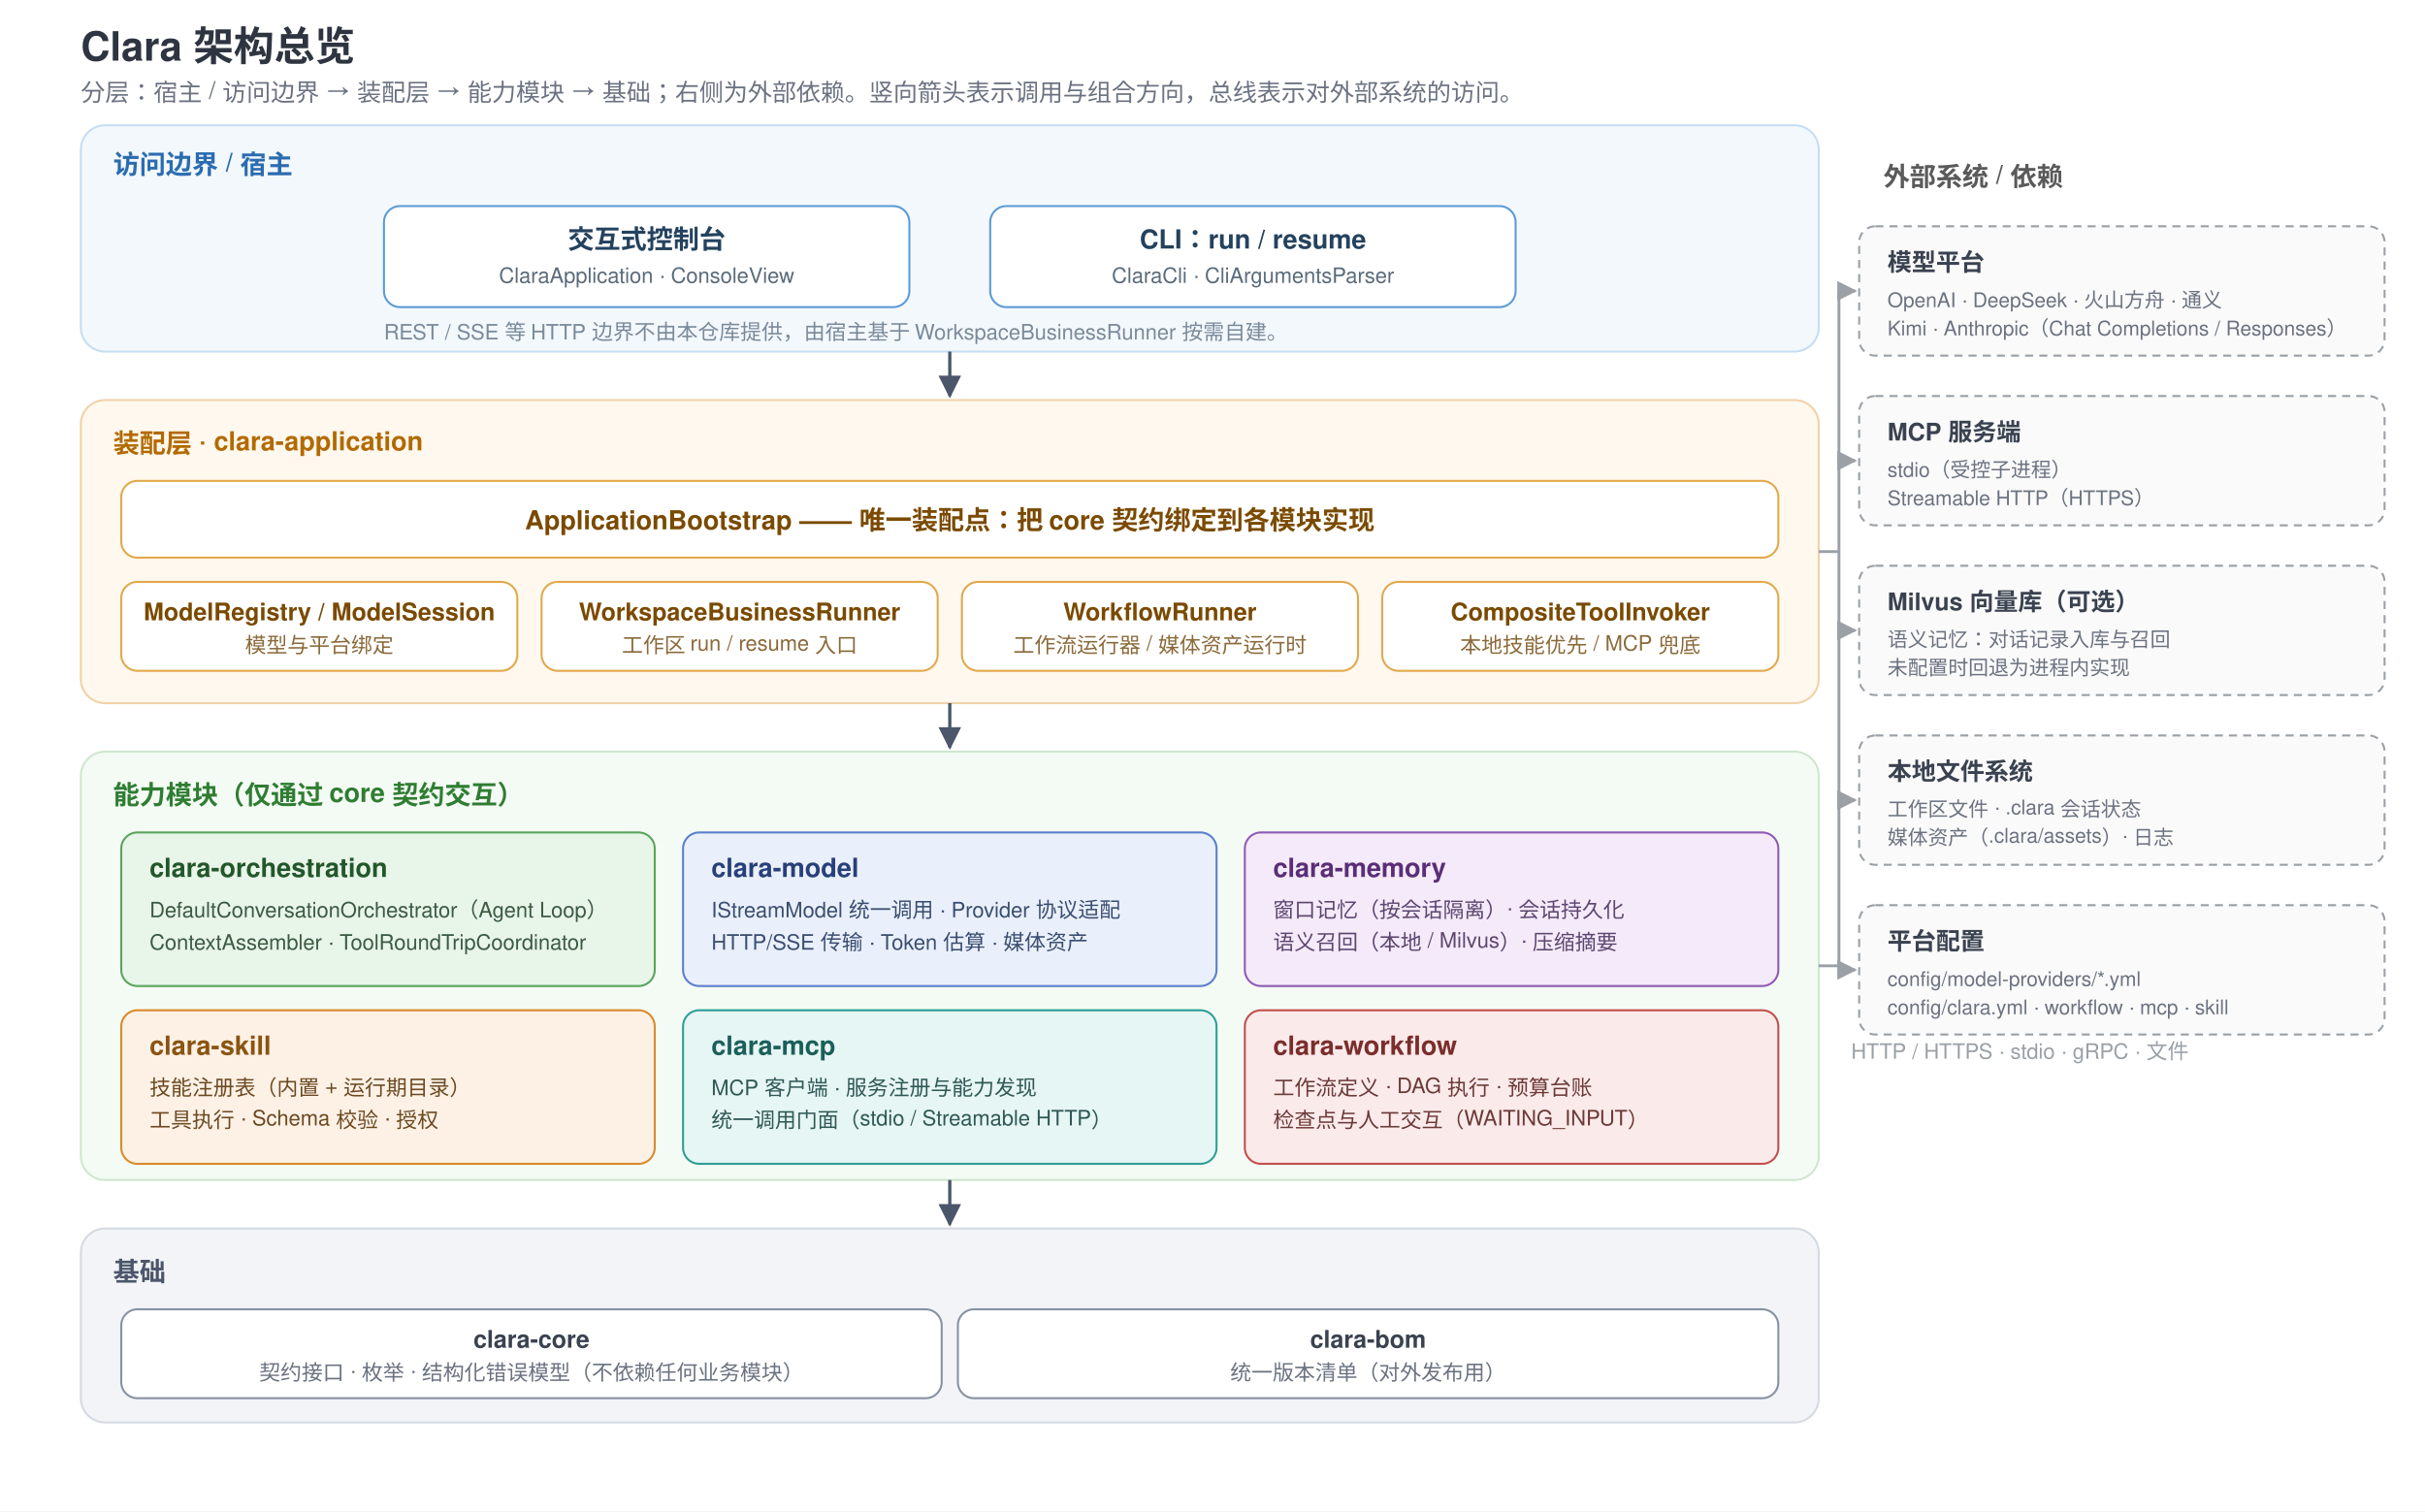
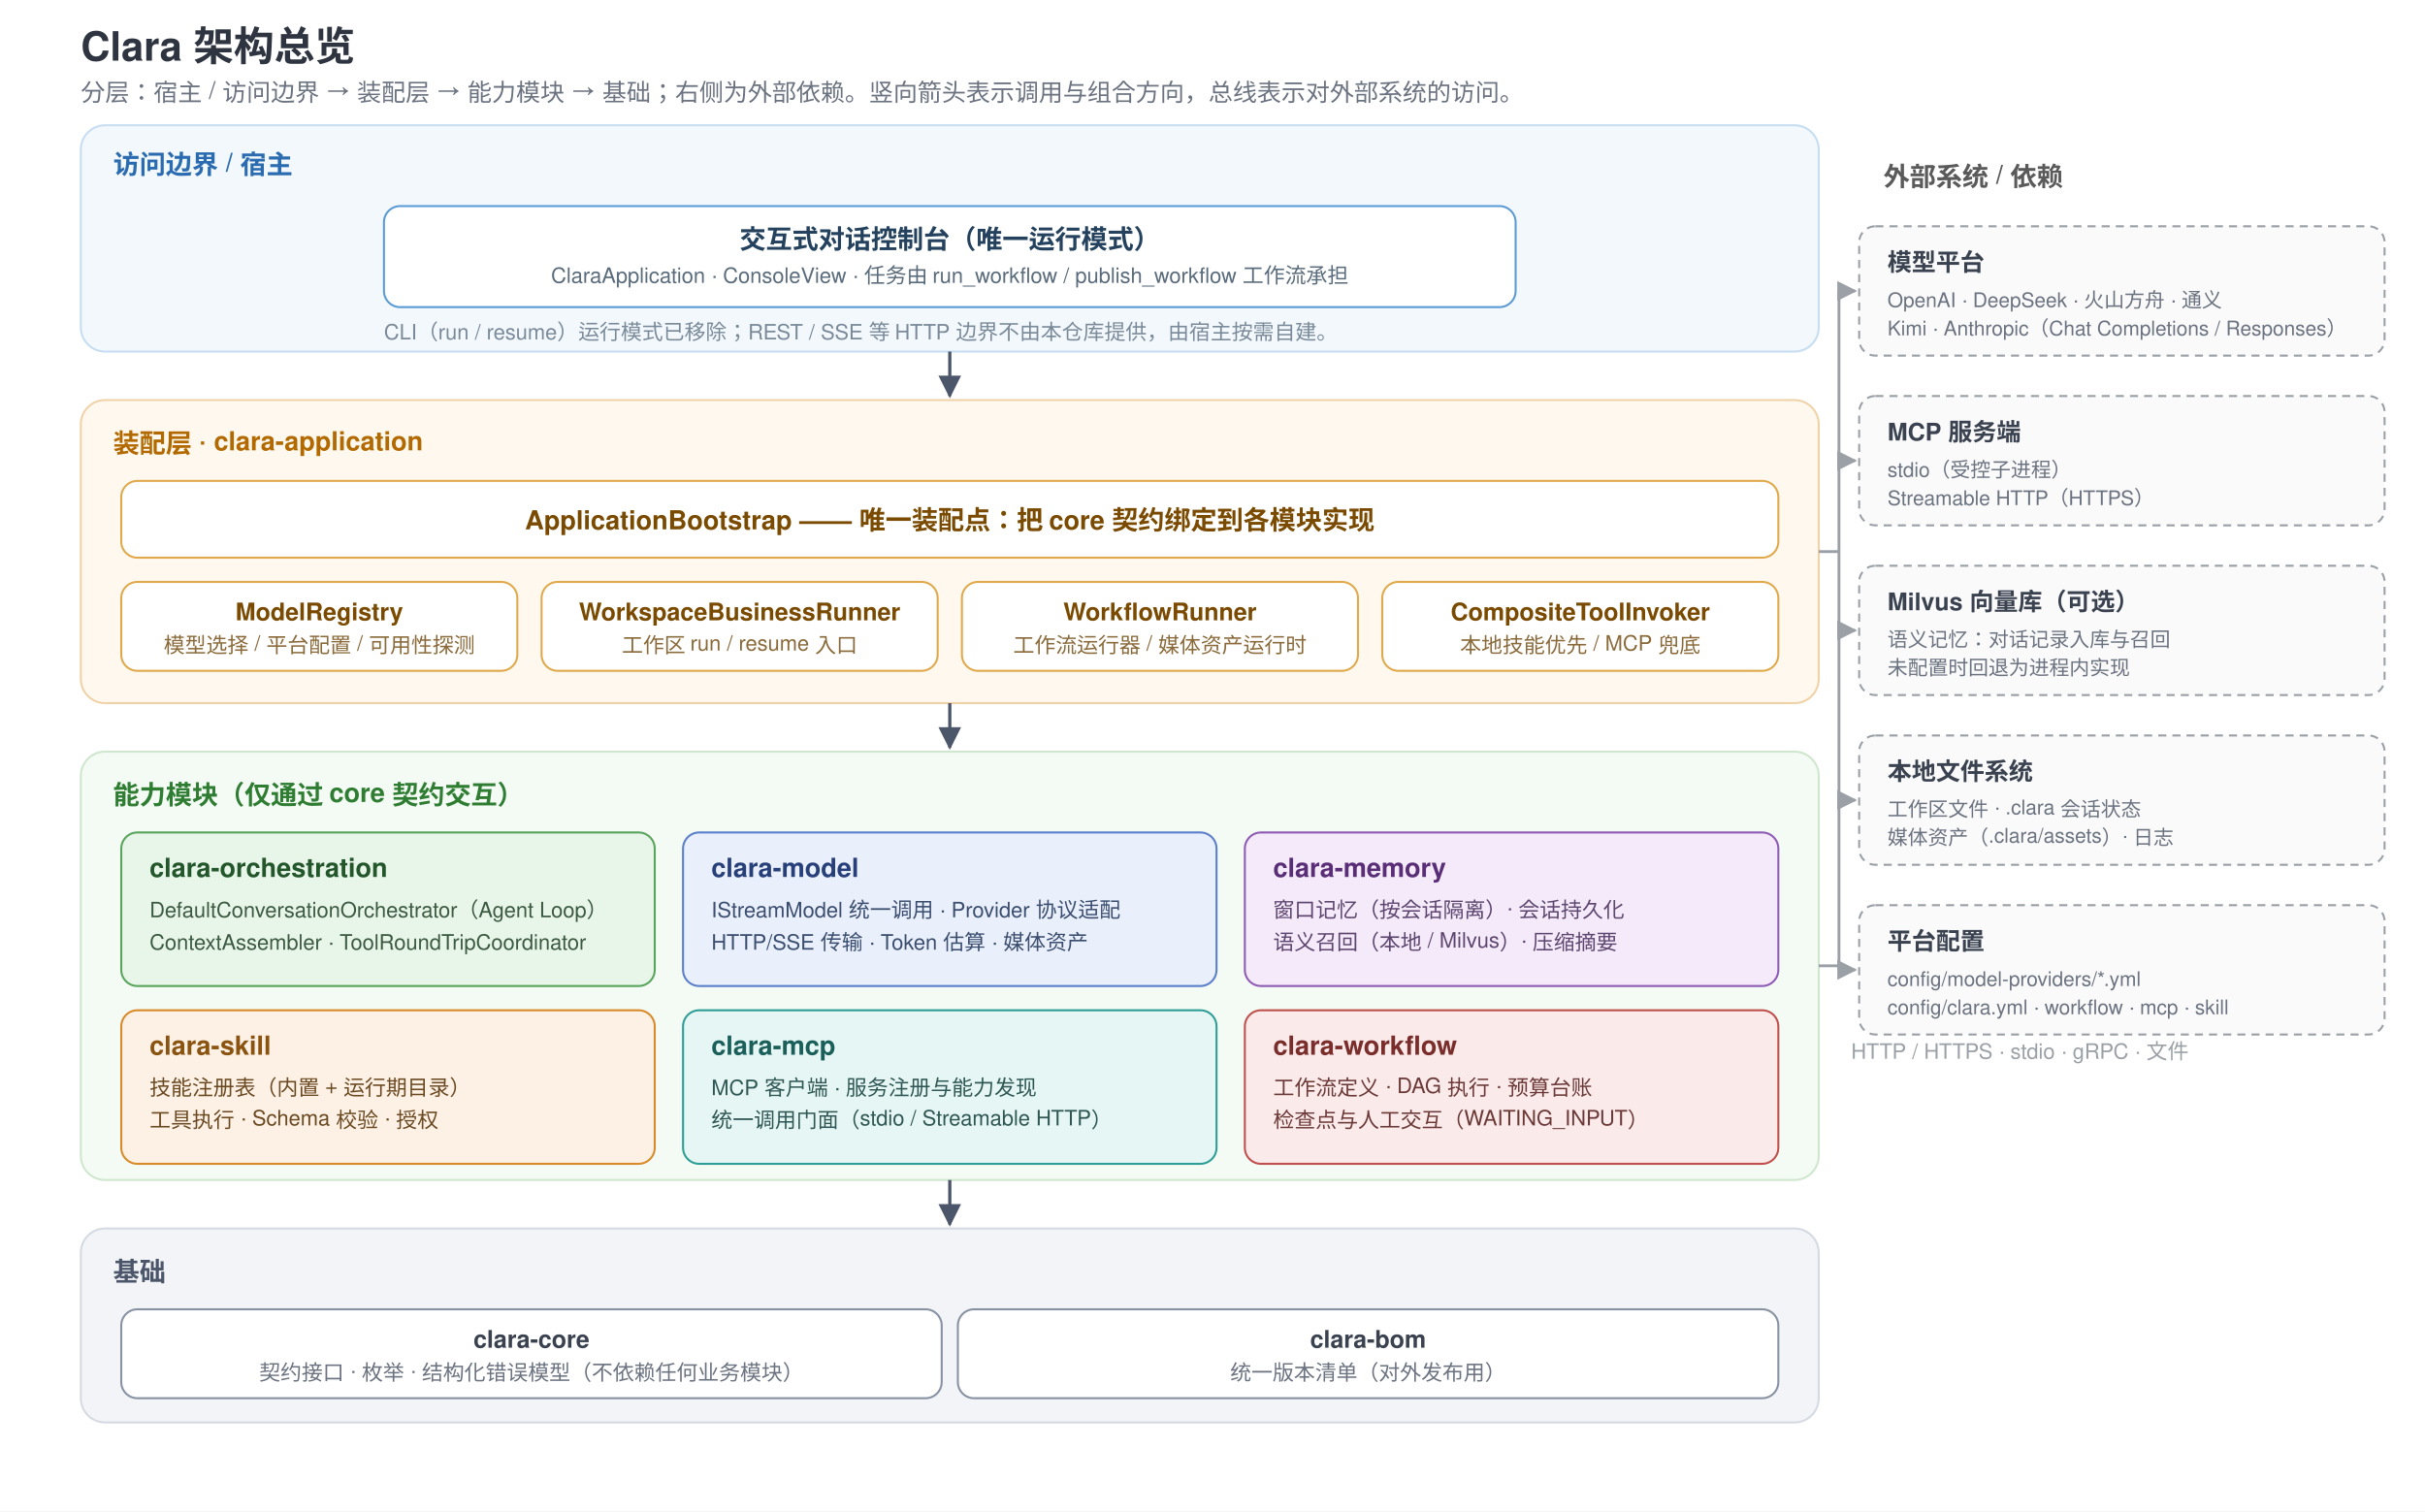
<svg xmlns="http://www.w3.org/2000/svg" viewBox="0 0 1200 748" width="1200" height="748" font-family="'Segoe UI',Helvetica,Arial,sans-serif">
  <defs>
    <marker id="ar" viewBox="0 0 10 10" refX="9" refY="5" markerWidth="7" markerHeight="7" orient="auto-start-reverse">
      <path d="M0,0 L10,5 L0,10 z" fill="#4C566A" />
    </marker>
    <marker id="arG" viewBox="0 0 10 10" refX="9" refY="5" markerWidth="7" markerHeight="7" orient="auto-start-reverse">
      <path d="M0,0 L10,5 L0,10 z" fill="#9AA0A6" />
    </marker>
  </defs>
  <rect x="0" y="0" width="1200" height="748" fill="#FFFFFF" />
  <text x="40" y="30" font-size="20" font-weight="700" fill="#2E3440">Clara 架构总览</text>
  <text x="40" y="50" font-size="12" fill="#6B7280">分层：宿主 / 访问边界 → 装配层 → 能力模块 → 基础；右侧为外部依赖。竖向箭头表示调用与组合方向，总线表示对外部系统的访问。</text>
  <rect x="40" y="62" width="860" height="112" rx="12" fill="#F3F8FD" stroke="#C6DDF2" />
  <text x="56" y="86" font-size="13" font-weight="700" fill="#2B6CB0">访问边界 / 宿主</text>
-   <rect x="190" y="102" width="260" height="50" rx="8" fill="#FFFFFF" stroke="#5B9BD5" />
-   <text x="320" y="123" font-size="13" font-weight="700" fill="#24425E" text-anchor="middle">交互式控制台</text>
-   <text x="320" y="140" font-size="10.5" fill="#5A6B7B" text-anchor="middle">ClaraApplication · ConsoleView</text>
-   <rect x="490" y="102" width="260" height="50" rx="8" fill="#FFFFFF" stroke="#5B9BD5" />
-   <text x="620" y="123" font-size="13" font-weight="700" fill="#24425E" text-anchor="middle">CLI：run / resume</text>
-   <text x="620" y="140" font-size="10.5" fill="#5A6B7B" text-anchor="middle">ClaraCli · CliArgumentsParser</text>
-   <text x="190" y="168" font-size="10.5" fill="#7A8A99">REST / SSE 等 HTTP 边界不由本仓库提供，由宿主基于 WorkspaceBusinessRunner 按需自建。</text>
+   <rect x="190" y="102" width="560" height="50" rx="8" fill="#FFFFFF" stroke="#5B9BD5" />
+   <text x="470" y="123" font-size="13" font-weight="700" fill="#24425E" text-anchor="middle">交互式对话控制台（唯一运行模式）</text>
+   <text x="470" y="140" font-size="10.5" fill="#5A6B7B" text-anchor="middle">ClaraApplication · ConsoleView · 任务由 run_workflow / publish_workflow 工作流承担</text>
+   <text x="190" y="168" font-size="10.5" fill="#7A8A99">CLI（run / resume）运行模式已移除；REST / SSE 等 HTTP 边界不由本仓库提供，由宿主按需自建。</text>
  <line x1="470" y1="174" x2="470" y2="196" stroke="#4C566A" stroke-width="1.6" marker-end="url(#ar)" />
  <rect x="40" y="198" width="860" height="150" rx="12" fill="#FFF8EE" stroke="#F0D2A8" />
  <text x="56" y="224" font-size="13" font-weight="700" fill="#B26A00">装配层 · clara-application</text>
  <rect x="60" y="238" width="820" height="38" rx="8" fill="#FFFFFF" stroke="#E0A94C" />
  <text x="470" y="262" font-size="13" font-weight="700" fill="#7A4A00" text-anchor="middle">ApplicationBootstrap —— 唯一装配点：把 core 契约绑定到各模块实现</text>
  <rect x="60" y="288" width="196" height="44" rx="8" fill="#FFFFFF" stroke="#E0A94C" />
-   <text x="158" y="307" font-size="12" font-weight="700" fill="#7A4A00" text-anchor="middle">ModelRegistry / ModelSession</text>
-   <text x="158" y="323" font-size="10.5" fill="#8A6A3A" text-anchor="middle">模型与平台绑定</text>
+   <text x="158" y="307" font-size="12" font-weight="700" fill="#7A4A00" text-anchor="middle">ModelRegistry</text>
+   <text x="158" y="323" font-size="10.5" fill="#8A6A3A" text-anchor="middle">模型选择 / 平台配置 / 可用性探测</text>
  <rect x="268" y="288" width="196" height="44" rx="8" fill="#FFFFFF" stroke="#E0A94C" />
  <text x="366" y="307" font-size="12" font-weight="700" fill="#7A4A00" text-anchor="middle">WorkspaceBusinessRunner</text>
  <text x="366" y="323" font-size="10.5" fill="#8A6A3A" text-anchor="middle">工作区 run / resume 入口</text>
  <rect x="476" y="288" width="196" height="44" rx="8" fill="#FFFFFF" stroke="#E0A94C" />
  <text x="574" y="307" font-size="12" font-weight="700" fill="#7A4A00" text-anchor="middle">WorkflowRunner</text>
  <text x="574" y="323" font-size="10.5" fill="#8A6A3A" text-anchor="middle">工作流运行器 / 媒体资产运行时</text>
  <rect x="684" y="288" width="196" height="44" rx="8" fill="#FFFFFF" stroke="#E0A94C" />
  <text x="782" y="307" font-size="12" font-weight="700" fill="#7A4A00" text-anchor="middle">CompositeToolInvoker</text>
  <text x="782" y="323" font-size="10.5" fill="#8A6A3A" text-anchor="middle">本地技能优先 / MCP 兜底</text>
  <line x1="470" y1="348" x2="470" y2="370" stroke="#4C566A" stroke-width="1.6" marker-end="url(#ar)" />
  <rect x="40" y="372" width="860" height="212" rx="12" fill="#F4FBF4" stroke="#CFE6CF" />
  <text x="56" y="398" font-size="13" font-weight="700" fill="#2F7D32">能力模块（仅通过 core 契约交互）</text>
  <rect x="60" y="412" width="264" height="76" rx="8" fill="#E8F5E9" stroke="#5AA45D" />
  <text x="74" y="434" font-size="13" font-weight="700" fill="#23572B">clara-orchestration</text>
  <text x="74" y="454" font-size="10.5" fill="#3C5A42">DefaultConversationOrchestrator（Agent Loop）</text>
  <text x="74" y="470" font-size="10.5" fill="#3C5A42">ContextAssembler · ToolRoundTripCoordinator</text>
  <rect x="338" y="412" width="264" height="76" rx="8" fill="#EAF0FB" stroke="#5B7FCB" />
  <text x="352" y="434" font-size="13" font-weight="700" fill="#28407A">clara-model</text>
  <text x="352" y="454" font-size="10.5" fill="#3B4E70">IStreamModel 统一调用 · Provider 协议适配</text>
  <text x="352" y="470" font-size="10.5" fill="#3B4E70">HTTP/SSE 传输 · Token 估算 · 媒体资产</text>
  <rect x="616" y="412" width="264" height="76" rx="8" fill="#F4EAF9" stroke="#8E5BB5" />
  <text x="630" y="434" font-size="13" font-weight="700" fill="#5A2E77">clara-memory</text>
  <text x="630" y="454" font-size="10.5" fill="#5E4670">窗口记忆（按会话隔离）· 会话持久化</text>
  <text x="630" y="470" font-size="10.5" fill="#5E4670">语义召回（本地 / Milvus）· 压缩摘要</text>
  <rect x="60" y="500" width="264" height="76" rx="8" fill="#FDF1E6" stroke="#D98A2B" />
  <text x="74" y="522" font-size="13" font-weight="700" fill="#8A5410">clara-skill</text>
  <text x="74" y="542" font-size="10.5" fill="#6B4A22">技能注册表（内置 + 运行期目录）</text>
  <text x="74" y="558" font-size="10.5" fill="#6B4A22">工具执行 · Schema 校验 · 授权</text>
  <rect x="338" y="500" width="264" height="76" rx="8" fill="#E6F6F4" stroke="#2E9E96" />
  <text x="352" y="522" font-size="13" font-weight="700" fill="#1B5F5A">clara-mcp</text>
  <text x="352" y="542" font-size="10.5" fill="#2F5855">MCP 客户端 · 服务注册与能力发现</text>
  <text x="352" y="558" font-size="10.5" fill="#2F5855">统一调用门面（stdio / Streamable HTTP）</text>
  <rect x="616" y="500" width="264" height="76" rx="8" fill="#FBEAEA" stroke="#C0504D" />
  <text x="630" y="522" font-size="13" font-weight="700" fill="#7A2E2C">clara-workflow</text>
  <text x="630" y="542" font-size="10.5" fill="#6B3A38">工作流定义 · DAG 执行 · 预算台账</text>
  <text x="630" y="558" font-size="10.5" fill="#6B3A38">检查点与人工交互（WAITING_INPUT）</text>
  <line x1="470" y1="584" x2="470" y2="606" stroke="#4C566A" stroke-width="1.6" marker-end="url(#ar)" />
  <rect x="40" y="608" width="860" height="96" rx="12" fill="#F2F4F7" stroke="#D5DAE2" />
  <text x="56" y="634" font-size="13" font-weight="700" fill="#4C566A">基础</text>
  <rect x="60" y="648" width="406" height="44" rx="8" fill="#FFFFFF" stroke="#8792A2" />
  <text x="263" y="667" font-size="12" font-weight="700" fill="#3A4250" text-anchor="middle">clara-core</text>
  <text x="263" y="683" font-size="10.5" fill="#6B7280" text-anchor="middle">契约接口 · 枚举 · 结构化错误模型（不依赖任何业务模块）</text>
  <rect x="474" y="648" width="406" height="44" rx="8" fill="#FFFFFF" stroke="#8792A2" />
  <text x="677" y="667" font-size="12" font-weight="700" fill="#3A4250" text-anchor="middle">clara-bom</text>
  <text x="677" y="683" font-size="10.5" fill="#6B7280" text-anchor="middle">统一版本清单（对外发布用）</text>
  <text x="932" y="92" font-size="13" font-weight="700" fill="#5A5A5A">外部系统 / 依赖</text>
  <rect x="920" y="112" width="260" height="64" rx="8" fill="#FAFAFA" stroke="#9AA0A6" stroke-dasharray="4 3" />
  <text x="934" y="134" font-size="12" font-weight="700" fill="#3A4250">模型平台</text>
  <text x="934" y="152" font-size="10" fill="#6B7280">OpenAI · DeepSeek · 火山方舟 · 通义</text>
  <text x="934" y="166" font-size="10" fill="#6B7280">Kimi · Anthropic（Chat Completions / Responses）</text>
  <rect x="920" y="196" width="260" height="64" rx="8" fill="#FAFAFA" stroke="#9AA0A6" stroke-dasharray="4 3" />
  <text x="934" y="218" font-size="12" font-weight="700" fill="#3A4250">MCP 服务端</text>
  <text x="934" y="236" font-size="10" fill="#6B7280">stdio（受控子进程）</text>
  <text x="934" y="250" font-size="10" fill="#6B7280">Streamable HTTP（HTTPS）</text>
  <rect x="920" y="280" width="260" height="64" rx="8" fill="#FAFAFA" stroke="#9AA0A6" stroke-dasharray="4 3" />
  <text x="934" y="302" font-size="12" font-weight="700" fill="#3A4250">Milvus 向量库（可选）</text>
  <text x="934" y="320" font-size="10" fill="#6B7280">语义记忆：对话记录入库与召回</text>
  <text x="934" y="334" font-size="10" fill="#6B7280">未配置时回退为进程内实现</text>
  <rect x="920" y="364" width="260" height="64" rx="8" fill="#FAFAFA" stroke="#9AA0A6" stroke-dasharray="4 3" />
  <text x="934" y="386" font-size="12" font-weight="700" fill="#3A4250">本地文件系统</text>
  <text x="934" y="404" font-size="10" fill="#6B7280">工作区文件 · .clara 会话状态</text>
  <text x="934" y="418" font-size="10" fill="#6B7280">媒体资产（.clara/assets）· 日志</text>
  <rect x="920" y="448" width="260" height="64" rx="8" fill="#FAFAFA" stroke="#9AA0A6" stroke-dasharray="4 3" />
  <text x="934" y="470" font-size="12" font-weight="700" fill="#3A4250">平台配置</text>
  <text x="934" y="488" font-size="10" fill="#6B7280">config/model-providers/*.yml</text>
  <text x="934" y="502" font-size="10" fill="#6B7280">config/clara.yml · workflow · mcp · skill</text>
  <line x1="900" y1="273" x2="910" y2="273" stroke="#9AA0A6" stroke-width="1.4" />
  <line x1="900" y1="478" x2="910" y2="478" stroke="#9AA0A6" stroke-width="1.4" />
  <line x1="910" y1="144" x2="910" y2="480" stroke="#9AA0A6" stroke-width="1.4" />
  <line x1="910" y1="144" x2="918" y2="144" stroke="#9AA0A6" stroke-width="1.4" marker-end="url(#arG)" />
  <line x1="910" y1="228" x2="918" y2="228" stroke="#9AA0A6" stroke-width="1.4" marker-end="url(#arG)" />
  <line x1="910" y1="312" x2="918" y2="312" stroke="#9AA0A6" stroke-width="1.4" marker-end="url(#arG)" />
  <line x1="910" y1="396" x2="918" y2="396" stroke="#9AA0A6" stroke-width="1.4" marker-end="url(#arG)" />
  <line x1="910" y1="480" x2="918" y2="480" stroke="#9AA0A6" stroke-width="1.4" marker-end="url(#arG)" />
  <text x="916" y="524" font-size="10.5" fill="#9AA0A6">HTTP / HTTPS · stdio · gRPC · 文件</text>
</svg>
